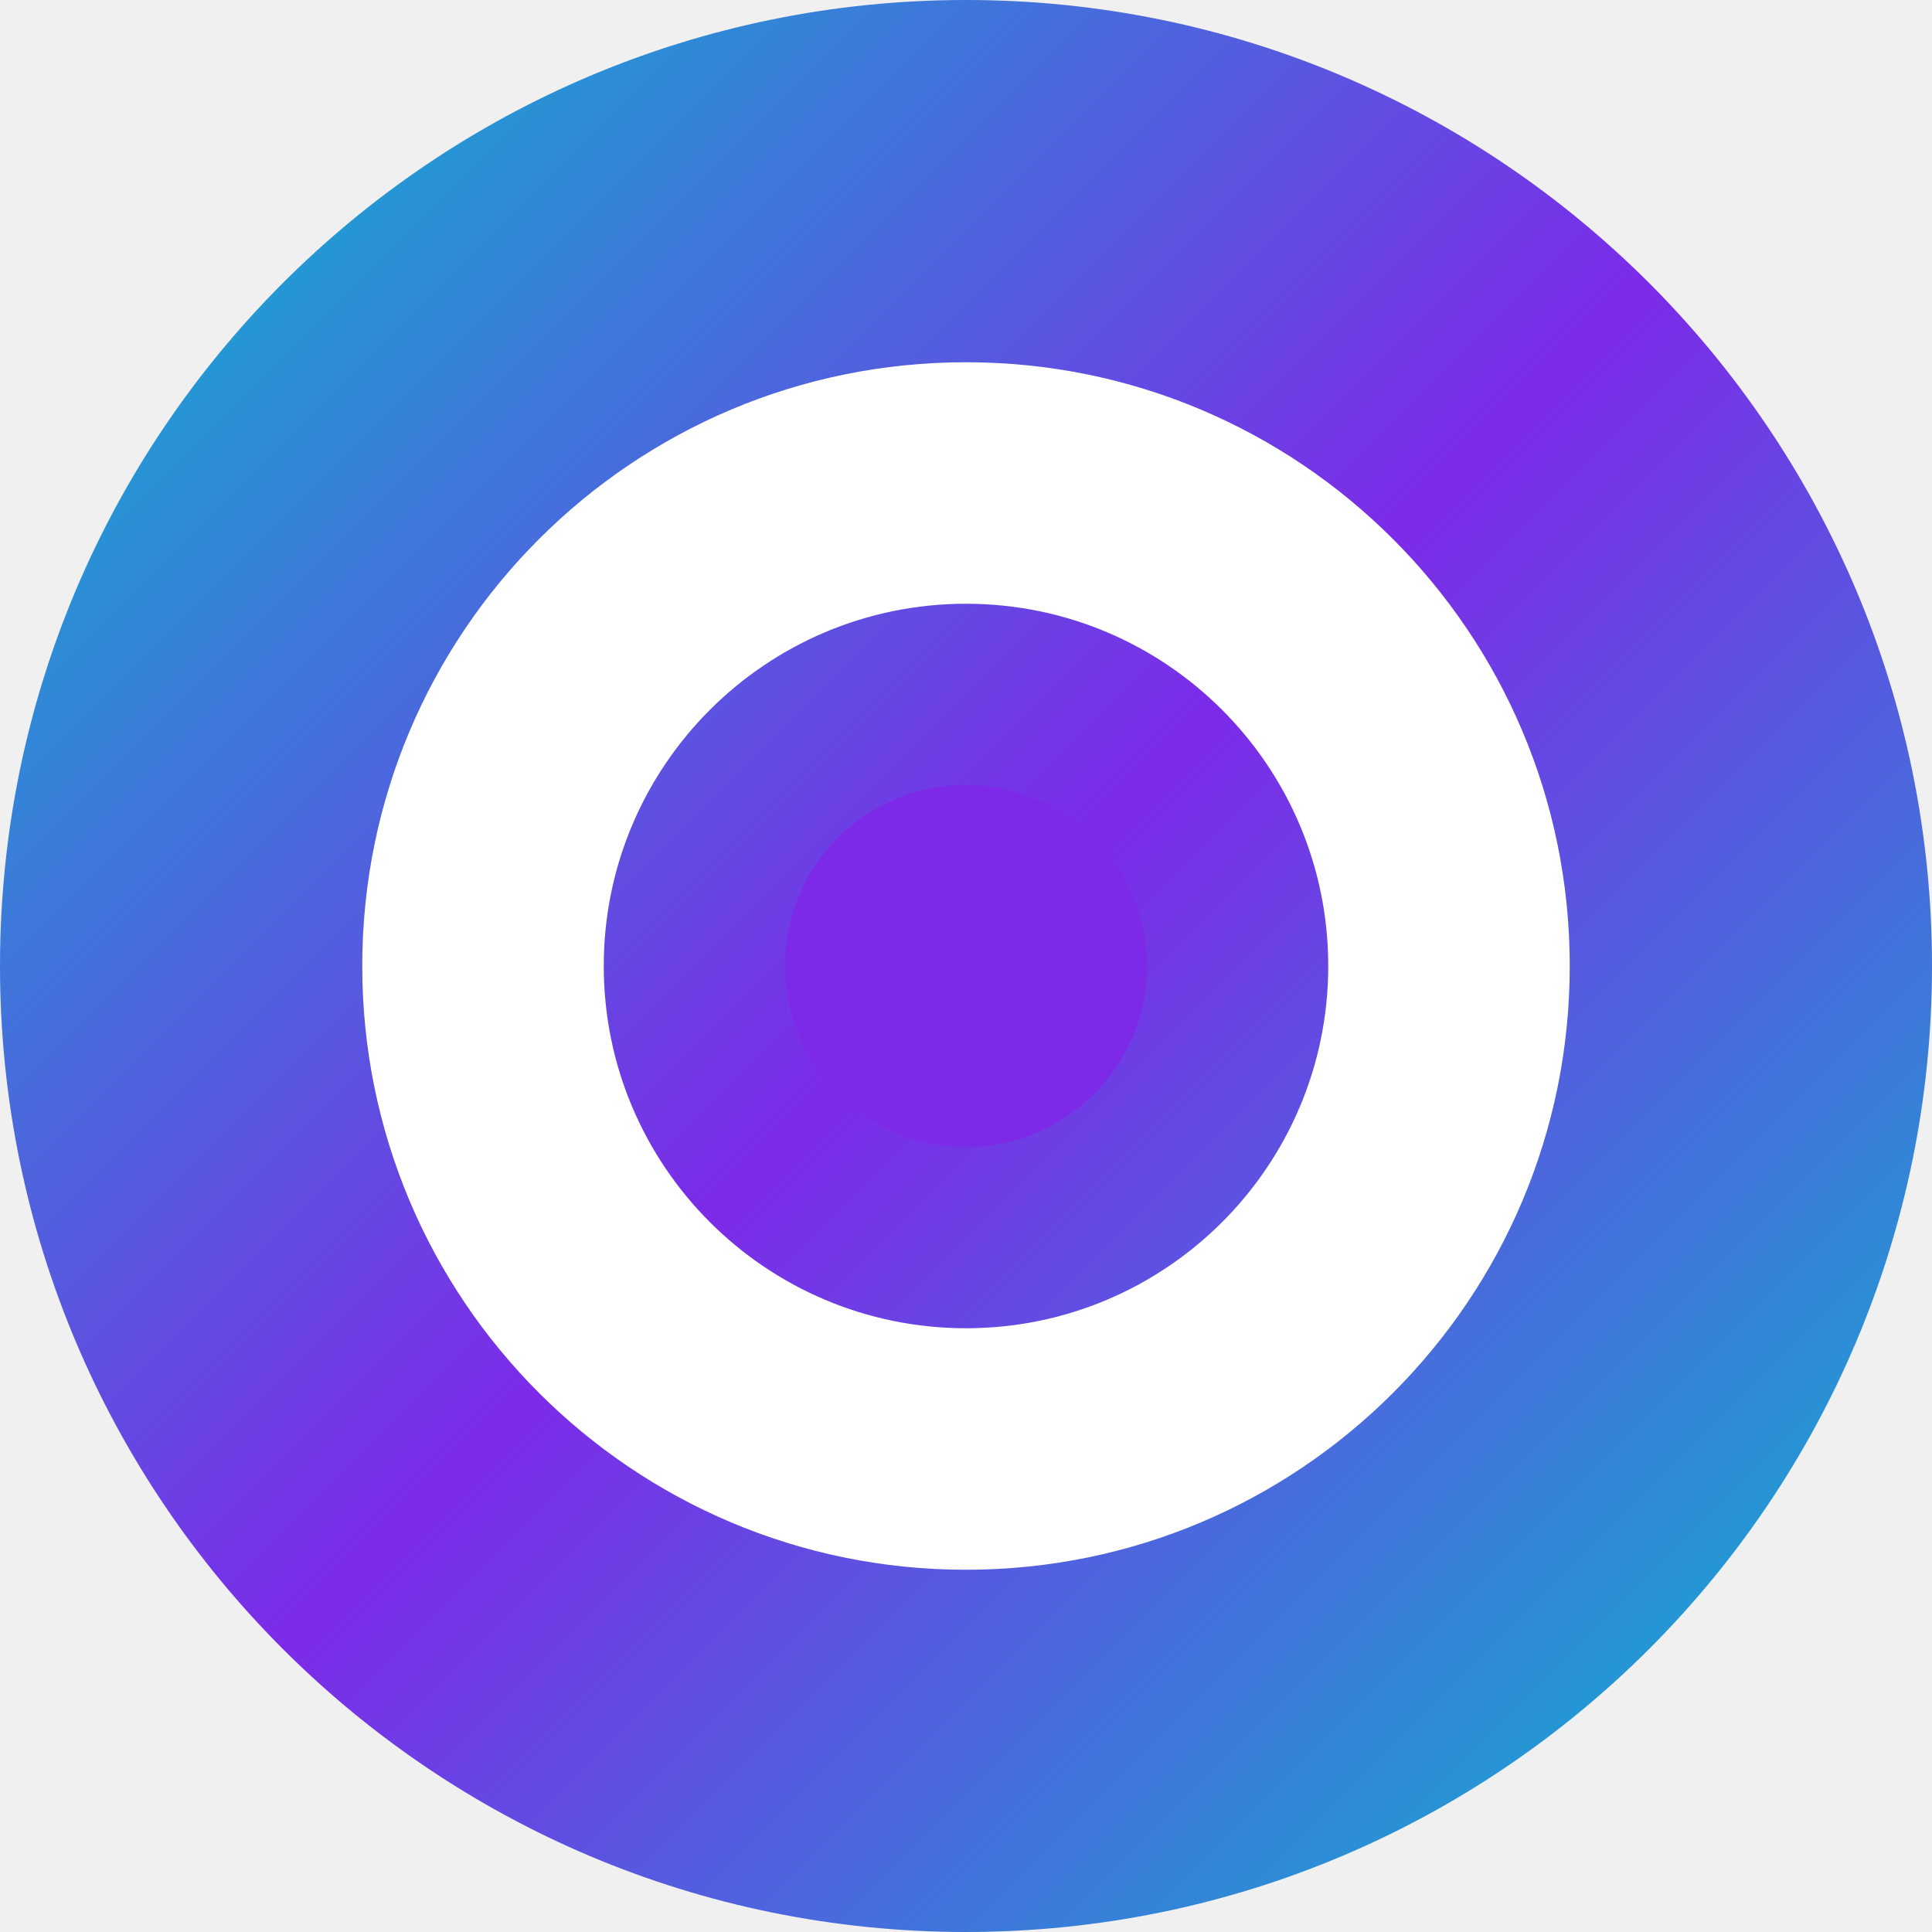
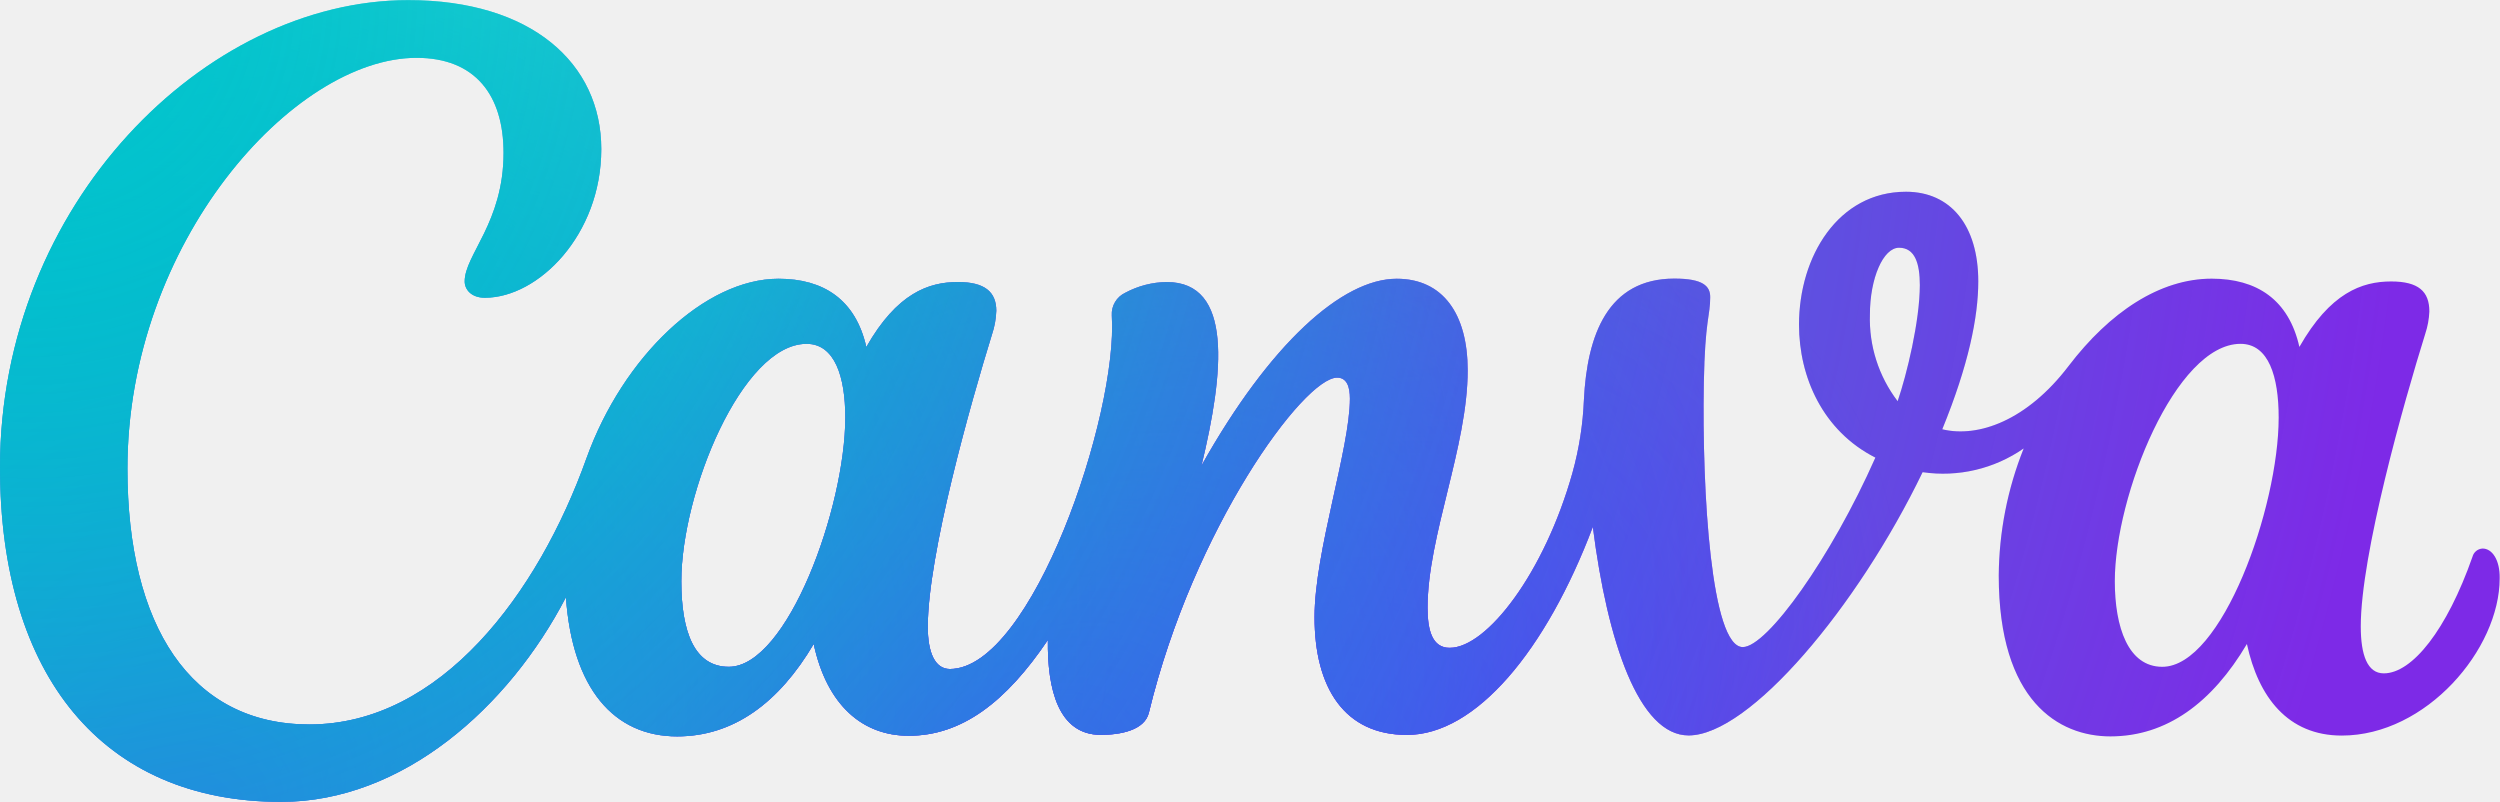
- <svg xmlns="http://www.w3.org/2000/svg" viewBox="0 0 512 512">
-   <defs>
-     <linearGradient id="canva-gradient" x1="0%" y1="0%" x2="100%" y2="100%">
-       <stop offset="0%" stop-color="#00C4CC" />
-       <stop offset="50%" stop-color="#7D2AE8" />
-       <stop offset="100%" stop-color="#00C4CC" />
-     </linearGradient>
-   </defs>
-   <circle cx="256" cy="256" r="256" fill="url(#canva-gradient)" />
-   <path fill="#fff" d="M256 96c-88.4 0-160 71.6-160 160s71.6 160 160 160 160-71.6 160-160S344.4 96 256 96zm0 256c-53 0-96-43-96-96s43-96 96-96 96 43 96 96-43 96-96 96z" />
-   <circle cx="256" cy="256" r="48" fill="#7D2AE8" />
+ <svg xmlns="http://www.w3.org/2000/svg" xmlns:xlink="http://www.w3.org/1999/xlink" height="802" width="2500" viewBox="-0.01 -0.03 305.43 97.95">
+   <linearGradient id="b" gradientUnits="userSpaceOnUse" x1="302.104" x2="47.994" y1="99.623" y2="39.143">
+     <stop offset="0" stop-color="#7d2ae7" />
+     <stop offset=".77" stop-color="#7d2ae7" />
+     <stop offset="1" stop-color="#7d2ae7" stop-opacity="0" />
+   </linearGradient>
+   <linearGradient id="a">
+     <stop offset="0" stop-color="#6420ff" />
+     <stop offset="1" stop-color="#6420ff" stop-opacity="0" />
+   </linearGradient>
+   <radialGradient id="c" cx="-845.572" cy="27.009" gradientTransform="matrix(420 -432 287.1025 279.1274 347542.61 -372723.723)" gradientUnits="userSpaceOnUse" r=".15" xlink:href="#a" />
+   <radialGradient id="d" cx="-843.93" cy="26.012" gradientTransform="matrix(1168 104 -82.89013 930.92 987875.733 63622.988)" gradientUnits="userSpaceOnUse" r=".15">
+     <stop offset=".25" stop-color="#00c4cc" />
+     <stop offset="1" stop-color="#00c4cc" stop-opacity="0" />
+   </radialGradient>
+   <radialGradient id="e" cx="-845.227" cy="26.889" gradientTransform="matrix(588.5 -474 324.1088 402.401 488825.82 -411362.899)" gradientUnits="userSpaceOnUse" r=".15" xlink:href="#a" />
+   <radialGradient id="f" cx="-844.454" cy="27.094" gradientTransform="matrix(728 -496.0001 339.1479 497.7815 605588.091 -432219.404)" gradientUnits="userSpaceOnUse" r=".15" xlink:href="#a" />
+   <radialGradient id="g" cx="-844.248" cy="25.519" gradientTransform="matrix(1700 376.0001 -461.1487 2084.98 1447017.579 264243.99)" gradientUnits="userSpaceOnUse" r=".15">
+     <stop offset="0" stop-color="#00c4cc" stop-opacity=".73" />
+     <stop offset="0" stop-color="#00c4cc" />
+     <stop offset="1" stop-color="#00c4cc" stop-opacity="0" />
+   </radialGradient>
+   <path d="M303.3 66.97a1.34 1.34 0 0 0-1.24 1c-3.13 8.93-7.36 14.25-10.84 14.25-2 0-2.81-2.23-2.81-5.73 0-8.75 5.24-27.3 7.88-35.76.292-.88.46-1.795.5-2.72 0-2.46-1.34-3.67-4.67-3.67-3.59 0-7.45 1.4-11.21 8-1.3-5.8-5.22-8.34-10.71-8.34-6.34 0-12.46 4.08-17.5 10.69s-11 8.78-15.42 7.71c3.21-7.85 4.4-13.71 4.4-18.07 0-6.83-3.37-10.95-8.83-10.95-8.29 0-13.07 7.91-13.07 16.23 0 6.43 2.92 13 9.33 16.25-5.38 12.16-13.22 23.15-16.2 23.15-3.85 0-5-18.83-4.76-32.3.14-7.73.78-8.12.78-10.46 0-1.34-.87-2.26-4.37-2.26-8.15 0-10.67 6.9-11.06 14.83a39.07 39.07 0 0 1-1.4 8.9c-3.41 12.16-10.43 21.38-15 21.38-2.12 0-2.7-2.12-2.7-4.9 0-8.75 4.9-19.68 4.9-29 0-6.86-3-11.19-8.67-11.19-6.67 0-15.5 7.94-23.85 22.82 2.75-11.39 3.88-22.42-4.26-22.42a11 11 0 0 0-5.05 1.31 2.87 2.87 0 0 0-1.65 2.78c.78 12.13-9.77 43.19-19.78 43.19-1.82 0-2.7-2-2.7-5.15 0-8.77 5.22-27.27 7.85-35.75a10.05 10.05 0 0 0 .52-2.87c0-2.32-1.44-3.51-4.69-3.51-3.57 0-7.45 1.36-11.19 7.94-1.31-5.8-5.24-8.34-10.72-8.34-9 0-19 9.51-23.46 21.91-5.91 16.55-17.82 32.54-33.86 32.54-14.55 0-22.23-12.11-22.23-31.24 0-27.63 20.28-50.2 35.32-50.2 7.19 0 10.63 4.58 10.63 11.61 0 8.51-4.75 12.46-4.75 15.7 0 1 .82 2 2.46 2 6.54 0 14.23-7.68 14.23-18.16S64.92-.03 49.87-.03c-24.86 0-49.88 25-49.88 57.07 0 25.5 12.58 40.88 34.34 40.88 14.84 0 27.81-11.54 34.8-25 .79 11.16 5.86 17 13.59 17 6.87 0 12.43-4.09 16.68-11.29 1.63 7.53 6 11.21 11.61 11.21 6.46 0 11.87-4.09 17-11.7-.08 6 1.28 11.59 6.46 11.59 2.44 0 5.36-.57 5.88-2.7 5.45-22.54 18.92-40.94 23-40.94 1.22 0 1.56 1.18 1.56 2.57 0 6.12-4.32 18.68-4.32 26.69 0 8.66 3.68 14.39 11.29 14.39 8.43 0 17-10.32 22.71-25.41 1.79 14.1 5.65 25.47 11.7 25.47 7.42 0 20.6-15.62 28.59-32.16a17.24 17.24 0 0 0 12.35-2.9 42.62 42.62 0 0 0-3.05 15.53c0 15.35 7.33 19.65 13.64 19.65 6.86 0 12.42-4.09 16.68-11.29 1.4 6.49 5 11.19 11.59 11.19 10.32 0 19.29-10.55 19.29-19.21.04-2.28-.94-3.64-2.08-3.64zM89.03 81.42c-4.17 0-5.8-4.2-5.8-10.46 0-10.87 7.44-29 15.3-29 3.44 0 4.73 4 4.73 9 0 11.01-7.07 30.46-14.23 30.46zm142.8-32.45a16.55 16.55 0 0 1-3.39-10.58c0-4.43 1.62-8.17 3.56-8.17s2.54 1.91 2.54 4.57c-.01 4.44-1.6 10.93-2.71 14.18zm32.33 32.45c-4.17 0-5.8-4.83-5.8-10.46 0-10.49 7.44-29 15.36-29 3.44 0 4.66 4 4.66 9 0 11.01-6.95 30.46-14.22 30.46z" fill="url(#b)" />
+   <path d="M303.3 66.97a1.34 1.34 0 0 0-1.24 1c-3.13 8.93-7.36 14.25-10.84 14.25-2 0-2.81-2.23-2.81-5.73 0-8.75 5.24-27.3 7.88-35.76.292-.88.46-1.795.5-2.72 0-2.46-1.34-3.67-4.67-3.67-3.59 0-7.45 1.4-11.21 8-1.3-5.8-5.22-8.34-10.71-8.34-6.34 0-12.46 4.08-17.5 10.69s-11 8.78-15.42 7.71c3.21-7.85 4.4-13.71 4.4-18.07 0-6.83-3.37-10.95-8.83-10.95-8.29 0-13.07 7.91-13.07 16.23 0 6.43 2.92 13 9.33 16.25-5.38 12.16-13.22 23.15-16.2 23.15-3.85 0-5-18.83-4.76-32.3.14-7.73.78-8.12.78-10.46 0-1.34-.87-2.26-4.37-2.26-8.15 0-10.67 6.9-11.06 14.83a39.07 39.07 0 0 1-1.4 8.9c-3.41 12.16-10.43 21.38-15 21.38-2.12 0-2.7-2.12-2.7-4.9 0-8.75 4.9-19.68 4.9-29 0-6.86-3-11.19-8.67-11.19-6.67 0-15.5 7.94-23.85 22.82 2.75-11.39 3.88-22.42-4.26-22.42a11 11 0 0 0-5.05 1.31 2.87 2.87 0 0 0-1.65 2.78c.78 12.13-9.77 43.19-19.78 43.19-1.82 0-2.7-2-2.7-5.15 0-8.77 5.22-27.27 7.85-35.75a10.05 10.05 0 0 0 .52-2.87c0-2.32-1.44-3.51-4.69-3.51-3.57 0-7.45 1.36-11.19 7.94-1.31-5.8-5.24-8.34-10.72-8.34-9 0-19 9.51-23.46 21.91-5.91 16.55-17.82 32.54-33.86 32.54-14.55 0-22.23-12.11-22.23-31.24 0-27.63 20.28-50.2 35.32-50.2 7.19 0 10.63 4.58 10.63 11.61 0 8.51-4.75 12.46-4.75 15.7 0 1 .82 2 2.46 2 6.54 0 14.23-7.68 14.23-18.16S64.92-.03 49.87-.03c-24.86 0-49.88 25-49.88 57.07 0 25.5 12.58 40.88 34.34 40.88 14.84 0 27.81-11.54 34.8-25 .79 11.16 5.86 17 13.59 17 6.87 0 12.43-4.09 16.68-11.29 1.63 7.53 6 11.21 11.61 11.21 6.46 0 11.87-4.09 17-11.7-.08 6 1.28 11.59 6.46 11.59 2.44 0 5.36-.57 5.88-2.7 5.45-22.54 18.92-40.94 23-40.94 1.22 0 1.56 1.18 1.56 2.57 0 6.12-4.32 18.68-4.32 26.69 0 8.66 3.68 14.39 11.29 14.39 8.43 0 17-10.32 22.71-25.41 1.79 14.1 5.65 25.47 11.7 25.47 7.42 0 20.6-15.62 28.59-32.16a17.24 17.24 0 0 0 12.35-2.9 42.62 42.62 0 0 0-3.05 15.53c0 15.35 7.33 19.65 13.64 19.65 6.86 0 12.42-4.09 16.68-11.29 1.4 6.49 5 11.19 11.59 11.19 10.32 0 19.29-10.55 19.29-19.21.04-2.28-.94-3.64-2.08-3.64zM89.03 81.42c-4.17 0-5.8-4.2-5.8-10.46 0-10.87 7.44-29 15.3-29 3.44 0 4.73 4 4.73 9 0 11.01-7.07 30.46-14.23 30.46zm142.8-32.45a16.55 16.55 0 0 1-3.39-10.58c0-4.43 1.62-8.17 3.56-8.17s2.54 1.91 2.54 4.57c-.01 4.44-1.6 10.93-2.71 14.18zm32.33 32.45c-4.17 0-5.8-4.83-5.8-10.46 0-10.49 7.44-29 15.36-29 3.44 0 4.66 4 4.66 9 0 11.01-6.95 30.46-14.22 30.46z" fill="url(#c)" />
+   <path d="M303.3 66.97a1.34 1.34 0 0 0-1.24 1c-3.13 8.93-7.36 14.25-10.84 14.25-2 0-2.81-2.23-2.81-5.73 0-8.75 5.24-27.3 7.88-35.76.292-.88.46-1.795.5-2.72 0-2.46-1.34-3.67-4.67-3.67-3.59 0-7.45 1.4-11.21 8-1.3-5.8-5.22-8.34-10.71-8.34-6.34 0-12.46 4.08-17.5 10.69s-11 8.78-15.42 7.71c3.21-7.85 4.4-13.71 4.4-18.07 0-6.83-3.37-10.95-8.83-10.95-8.29 0-13.07 7.91-13.07 16.23 0 6.43 2.92 13 9.33 16.25-5.38 12.16-13.22 23.15-16.2 23.15-3.85 0-5-18.83-4.76-32.3.14-7.73.78-8.12.78-10.46 0-1.34-.87-2.26-4.37-2.26-8.15 0-10.67 6.9-11.06 14.83a39.07 39.07 0 0 1-1.4 8.9c-3.41 12.16-10.43 21.38-15 21.38-2.12 0-2.7-2.12-2.7-4.9 0-8.75 4.9-19.68 4.9-29 0-6.86-3-11.19-8.67-11.19-6.67 0-15.5 7.94-23.85 22.82 2.75-11.39 3.88-22.42-4.26-22.42a11 11 0 0 0-5.05 1.31 2.87 2.87 0 0 0-1.65 2.78c.78 12.13-9.77 43.19-19.78 43.19-1.82 0-2.7-2-2.7-5.15 0-8.77 5.22-27.27 7.85-35.75a10.05 10.05 0 0 0 .52-2.87c0-2.32-1.44-3.51-4.69-3.51-3.57 0-7.45 1.36-11.19 7.94-1.31-5.8-5.24-8.34-10.72-8.34-9 0-19 9.51-23.46 21.91-5.91 16.55-17.82 32.54-33.86 32.54-14.55 0-22.23-12.11-22.23-31.24 0-27.63 20.28-50.2 35.32-50.2 7.19 0 10.63 4.58 10.63 11.61 0 8.51-4.75 12.46-4.75 15.7 0 1 .82 2 2.46 2 6.54 0 14.23-7.68 14.23-18.16S64.92-.03 49.87-.03c-24.86 0-49.88 25-49.88 57.07 0 25.5 12.58 40.88 34.34 40.88 14.84 0 27.81-11.54 34.8-25 .79 11.16 5.86 17 13.59 17 6.87 0 12.43-4.09 16.68-11.29 1.63 7.53 6 11.21 11.61 11.21 6.46 0 11.87-4.09 17-11.7-.08 6 1.28 11.59 6.46 11.59 2.44 0 5.36-.57 5.88-2.7 5.45-22.54 18.92-40.94 23-40.94 1.22 0 1.56 1.18 1.56 2.57 0 6.12-4.32 18.68-4.32 26.69 0 8.66 3.68 14.39 11.29 14.39 8.43 0 17-10.32 22.71-25.41 1.79 14.1 5.65 25.47 11.7 25.47 7.42 0 20.6-15.62 28.59-32.16a17.24 17.24 0 0 0 12.35-2.9 42.62 42.62 0 0 0-3.05 15.53c0 15.35 7.33 19.65 13.64 19.65 6.86 0 12.42-4.09 16.68-11.29 1.4 6.49 5 11.19 11.59 11.19 10.32 0 19.29-10.55 19.29-19.21.04-2.28-.94-3.64-2.08-3.64zM89.03 81.42c-4.17 0-5.8-4.2-5.8-10.46 0-10.87 7.44-29 15.3-29 3.44 0 4.73 4 4.73 9 0 11.01-7.07 30.46-14.23 30.46zm142.8-32.45a16.55 16.55 0 0 1-3.39-10.58c0-4.43 1.62-8.17 3.56-8.17s2.54 1.91 2.54 4.57c-.01 4.44-1.6 10.93-2.71 14.18zm32.33 32.45c-4.17 0-5.8-4.83-5.8-10.46 0-10.49 7.44-29 15.36-29 3.44 0 4.66 4 4.66 9 0 11.01-6.95 30.46-14.22 30.46z" fill="url(#d)" />
+   <path d="M303.3 66.97a1.34 1.34 0 0 0-1.24 1c-3.13 8.93-7.36 14.25-10.84 14.25-2 0-2.81-2.23-2.81-5.73 0-8.75 5.24-27.3 7.88-35.76.292-.88.46-1.795.5-2.72 0-2.46-1.34-3.67-4.67-3.67-3.59 0-7.45 1.4-11.21 8-1.3-5.8-5.22-8.34-10.71-8.34-6.34 0-12.46 4.08-17.5 10.69s-11 8.78-15.42 7.71c3.21-7.85 4.4-13.71 4.4-18.07 0-6.83-3.37-10.95-8.83-10.95-8.29 0-13.07 7.91-13.07 16.23 0 6.43 2.92 13 9.33 16.25-5.38 12.16-13.22 23.15-16.2 23.15-3.85 0-5-18.83-4.76-32.3.14-7.73.78-8.12.78-10.46 0-1.34-.87-2.26-4.37-2.26-8.15 0-10.67 6.9-11.06 14.83a39.07 39.07 0 0 1-1.4 8.9c-3.41 12.16-10.43 21.38-15 21.38-2.12 0-2.7-2.12-2.7-4.9 0-8.75 4.9-19.68 4.9-29 0-6.86-3-11.19-8.67-11.19-6.67 0-15.5 7.94-23.85 22.82 2.75-11.39 3.88-22.42-4.26-22.42a11 11 0 0 0-5.05 1.31 2.87 2.87 0 0 0-1.65 2.78c.78 12.13-9.77 43.19-19.78 43.19-1.82 0-2.7-2-2.7-5.15 0-8.77 5.22-27.27 7.85-35.75a10.05 10.05 0 0 0 .52-2.87c0-2.32-1.44-3.51-4.69-3.51-3.57 0-7.45 1.36-11.19 7.94-1.31-5.8-5.24-8.34-10.72-8.34-9 0-19 9.51-23.46 21.91-5.91 16.55-17.82 32.54-33.86 32.54-14.55 0-22.23-12.11-22.23-31.24 0-27.63 20.28-50.2 35.32-50.2 7.19 0 10.63 4.58 10.63 11.61 0 8.51-4.75 12.46-4.75 15.7 0 1 .82 2 2.46 2 6.54 0 14.23-7.68 14.23-18.16S64.92-.03 49.87-.03c-24.86 0-49.88 25-49.88 57.07 0 25.5 12.58 40.88 34.34 40.88 14.84 0 27.81-11.54 34.8-25 .79 11.16 5.86 17 13.59 17 6.87 0 12.43-4.09 16.68-11.29 1.63 7.53 6 11.21 11.61 11.21 6.46 0 11.87-4.09 17-11.7-.08 6 1.28 11.59 6.46 11.59 2.44 0 5.36-.57 5.88-2.7 5.45-22.54 18.92-40.94 23-40.94 1.22 0 1.56 1.18 1.56 2.57 0 6.12-4.32 18.68-4.32 26.69 0 8.66 3.68 14.39 11.29 14.39 8.43 0 17-10.32 22.71-25.41 1.79 14.1 5.65 25.47 11.7 25.47 7.42 0 20.6-15.62 28.59-32.16a17.24 17.24 0 0 0 12.35-2.9 42.62 42.62 0 0 0-3.05 15.53c0 15.35 7.33 19.65 13.64 19.65 6.86 0 12.42-4.09 16.68-11.29 1.4 6.49 5 11.19 11.59 11.19 10.32 0 19.29-10.55 19.29-19.21.04-2.28-.94-3.64-2.08-3.64zM89.03 81.42c-4.17 0-5.8-4.2-5.8-10.46 0-10.87 7.44-29 15.3-29 3.44 0 4.73 4 4.73 9 0 11.01-7.07 30.46-14.23 30.46zm142.8-32.45a16.55 16.55 0 0 1-3.39-10.58c0-4.43 1.62-8.17 3.56-8.17s2.54 1.91 2.54 4.57c-.01 4.44-1.6 10.93-2.71 14.18zm32.33 32.45c-4.17 0-5.8-4.83-5.8-10.46 0-10.49 7.44-29 15.36-29 3.44 0 4.66 4 4.66 9 0 11.01-6.95 30.46-14.22 30.46z" fill="url(#e)" />
+   <path d="M303.3 66.97a1.34 1.34 0 0 0-1.24 1c-3.13 8.93-7.36 14.25-10.84 14.25-2 0-2.81-2.23-2.81-5.73 0-8.75 5.24-27.3 7.88-35.76.292-.88.46-1.795.5-2.72 0-2.46-1.34-3.67-4.67-3.67-3.59 0-7.45 1.4-11.21 8-1.3-5.8-5.22-8.34-10.71-8.34-6.34 0-12.46 4.08-17.5 10.69s-11 8.78-15.42 7.71c3.21-7.85 4.4-13.71 4.4-18.07 0-6.83-3.37-10.95-8.83-10.95-8.29 0-13.07 7.91-13.07 16.23 0 6.43 2.92 13 9.33 16.25-5.38 12.16-13.22 23.15-16.2 23.15-3.85 0-5-18.83-4.76-32.3.14-7.73.78-8.12.78-10.46 0-1.34-.87-2.26-4.37-2.26-8.15 0-10.67 6.9-11.06 14.83a39.07 39.07 0 0 1-1.4 8.9c-3.41 12.16-10.43 21.38-15 21.38-2.12 0-2.7-2.12-2.7-4.9 0-8.75 4.9-19.68 4.9-29 0-6.86-3-11.19-8.67-11.19-6.67 0-15.5 7.94-23.85 22.82 2.75-11.39 3.88-22.42-4.26-22.42a11 11 0 0 0-5.05 1.31 2.87 2.87 0 0 0-1.65 2.78c.78 12.13-9.77 43.19-19.78 43.19-1.82 0-2.7-2-2.7-5.15 0-8.77 5.22-27.27 7.85-35.75a10.05 10.05 0 0 0 .52-2.87c0-2.32-1.44-3.51-4.69-3.51-3.57 0-7.45 1.36-11.19 7.94-1.31-5.8-5.24-8.34-10.72-8.34-9 0-19 9.51-23.46 21.91-5.91 16.55-17.82 32.54-33.86 32.54-14.55 0-22.23-12.11-22.23-31.24 0-27.63 20.28-50.2 35.32-50.2 7.19 0 10.63 4.58 10.63 11.61 0 8.51-4.75 12.46-4.75 15.7 0 1 .82 2 2.46 2 6.54 0 14.23-7.68 14.23-18.16S64.92-.03 49.87-.03c-24.86 0-49.88 25-49.88 57.07 0 25.5 12.58 40.88 34.34 40.88 14.84 0 27.81-11.54 34.8-25 .79 11.16 5.86 17 13.59 17 6.87 0 12.43-4.09 16.68-11.29 1.63 7.53 6 11.21 11.61 11.21 6.46 0 11.87-4.09 17-11.7-.08 6 1.28 11.59 6.46 11.59 2.44 0 5.36-.57 5.88-2.7 5.45-22.54 18.92-40.94 23-40.94 1.22 0 1.56 1.18 1.56 2.57 0 6.12-4.32 18.68-4.32 26.69 0 8.66 3.68 14.39 11.29 14.39 8.43 0 17-10.32 22.71-25.41 1.79 14.1 5.65 25.47 11.7 25.47 7.42 0 20.6-15.62 28.59-32.16a17.24 17.24 0 0 0 12.35-2.9 42.62 42.62 0 0 0-3.05 15.53c0 15.35 7.33 19.65 13.64 19.65 6.86 0 12.42-4.09 16.68-11.29 1.4 6.49 5 11.19 11.59 11.19 10.32 0 19.29-10.55 19.29-19.21.04-2.28-.94-3.64-2.08-3.64zM89.03 81.42c-4.17 0-5.8-4.2-5.8-10.46 0-10.87 7.44-29 15.3-29 3.44 0 4.73 4 4.73 9 0 11.01-7.07 30.46-14.23 30.46zm142.8-32.45a16.55 16.55 0 0 1-3.39-10.58c0-4.43 1.62-8.17 3.56-8.17s2.54 1.91 2.54 4.57c-.01 4.44-1.6 10.93-2.71 14.18zm32.33 32.45c-4.17 0-5.8-4.83-5.8-10.46 0-10.49 7.44-29 15.36-29 3.44 0 4.66 4 4.66 9 0 11.01-6.95 30.46-14.22 30.46z" fill="url(#f)" />
+   <path d="M303.3 66.97a1.34 1.34 0 0 0-1.24 1c-3.13 8.93-7.36 14.25-10.84 14.25-2 0-2.81-2.23-2.81-5.73 0-8.75 5.24-27.3 7.88-35.76.292-.88.46-1.795.5-2.72 0-2.46-1.34-3.67-4.67-3.67-3.59 0-7.45 1.4-11.21 8-1.3-5.8-5.22-8.34-10.71-8.34-6.34 0-12.46 4.08-17.5 10.69s-11 8.78-15.42 7.71c3.21-7.85 4.4-13.71 4.4-18.07 0-6.83-3.37-10.95-8.83-10.95-8.29 0-13.07 7.91-13.07 16.23 0 6.43 2.92 13 9.33 16.25-5.38 12.16-13.22 23.15-16.2 23.15-3.85 0-5-18.83-4.76-32.3.14-7.73.78-8.12.78-10.46 0-1.34-.87-2.26-4.37-2.26-8.15 0-10.67 6.9-11.06 14.83a39.07 39.07 0 0 1-1.4 8.9c-3.41 12.16-10.43 21.38-15 21.38-2.12 0-2.7-2.12-2.7-4.9 0-8.75 4.9-19.68 4.9-29 0-6.86-3-11.19-8.67-11.19-6.67 0-15.5 7.94-23.85 22.82 2.75-11.39 3.88-22.42-4.26-22.42a11 11 0 0 0-5.05 1.31 2.87 2.87 0 0 0-1.65 2.78c.78 12.13-9.77 43.19-19.78 43.19-1.82 0-2.7-2-2.7-5.15 0-8.77 5.22-27.27 7.85-35.75a10.05 10.05 0 0 0 .52-2.87c0-2.32-1.44-3.51-4.69-3.51-3.57 0-7.45 1.36-11.19 7.94-1.31-5.8-5.24-8.34-10.72-8.34-9 0-19 9.51-23.46 21.91-5.91 16.55-17.82 32.54-33.86 32.54-14.55 0-22.23-12.11-22.23-31.24 0-27.63 20.28-50.2 35.32-50.2 7.19 0 10.63 4.58 10.63 11.61 0 8.51-4.75 12.46-4.75 15.7 0 1 .82 2 2.46 2 6.54 0 14.23-7.68 14.23-18.16S64.92-.03 49.87-.03c-24.86 0-49.88 25-49.88 57.07 0 25.5 12.58 40.88 34.34 40.88 14.84 0 27.81-11.54 34.8-25 .79 11.16 5.86 17 13.59 17 6.87 0 12.43-4.09 16.68-11.29 1.63 7.53 6 11.21 11.61 11.21 6.46 0 11.87-4.09 17-11.7-.08 6 1.28 11.59 6.46 11.59 2.44 0 5.36-.57 5.88-2.7 5.45-22.54 18.92-40.94 23-40.94 1.22 0 1.56 1.18 1.56 2.57 0 6.12-4.32 18.68-4.32 26.69 0 8.66 3.68 14.39 11.29 14.39 8.43 0 17-10.32 22.71-25.41 1.79 14.1 5.65 25.47 11.7 25.47 7.42 0 20.6-15.62 28.59-32.16a17.24 17.24 0 0 0 12.35-2.9 42.62 42.62 0 0 0-3.05 15.53c0 15.35 7.33 19.65 13.64 19.65 6.86 0 12.42-4.09 16.68-11.29 1.4 6.49 5 11.19 11.59 11.19 10.32 0 19.29-10.55 19.29-19.21.04-2.28-.94-3.64-2.08-3.64zM89.03 81.42c-4.17 0-5.8-4.2-5.8-10.46 0-10.87 7.44-29 15.3-29 3.44 0 4.73 4 4.73 9 0 11.01-7.07 30.46-14.23 30.46zm142.8-32.45a16.55 16.55 0 0 1-3.39-10.58c0-4.43 1.62-8.17 3.56-8.17s2.54 1.91 2.54 4.57c-.01 4.44-1.6 10.93-2.71 14.18zm32.33 32.45c-4.17 0-5.8-4.83-5.8-10.46 0-10.49 7.44-29 15.36-29 3.44 0 4.66 4 4.66 9 0 11.01-6.95 30.46-14.22 30.46z" fill="url(#g)" />
</svg>
